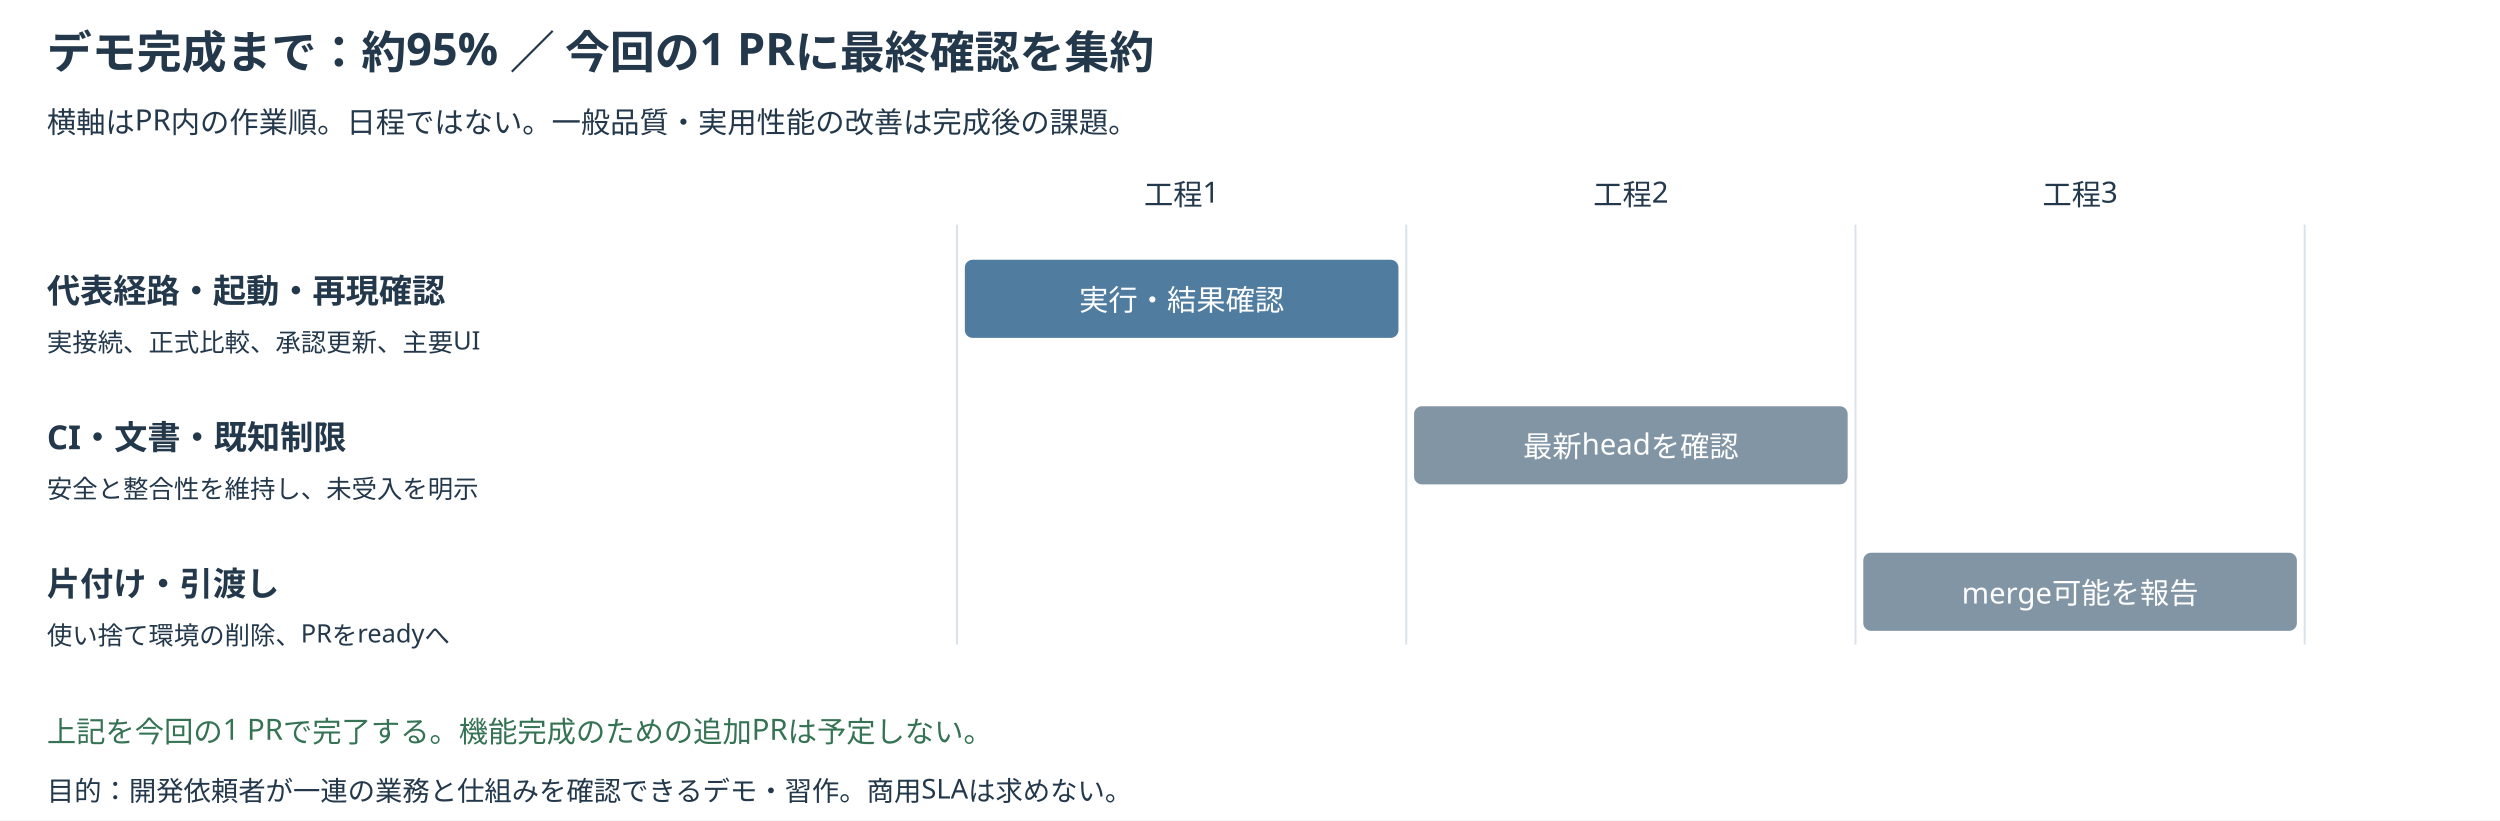
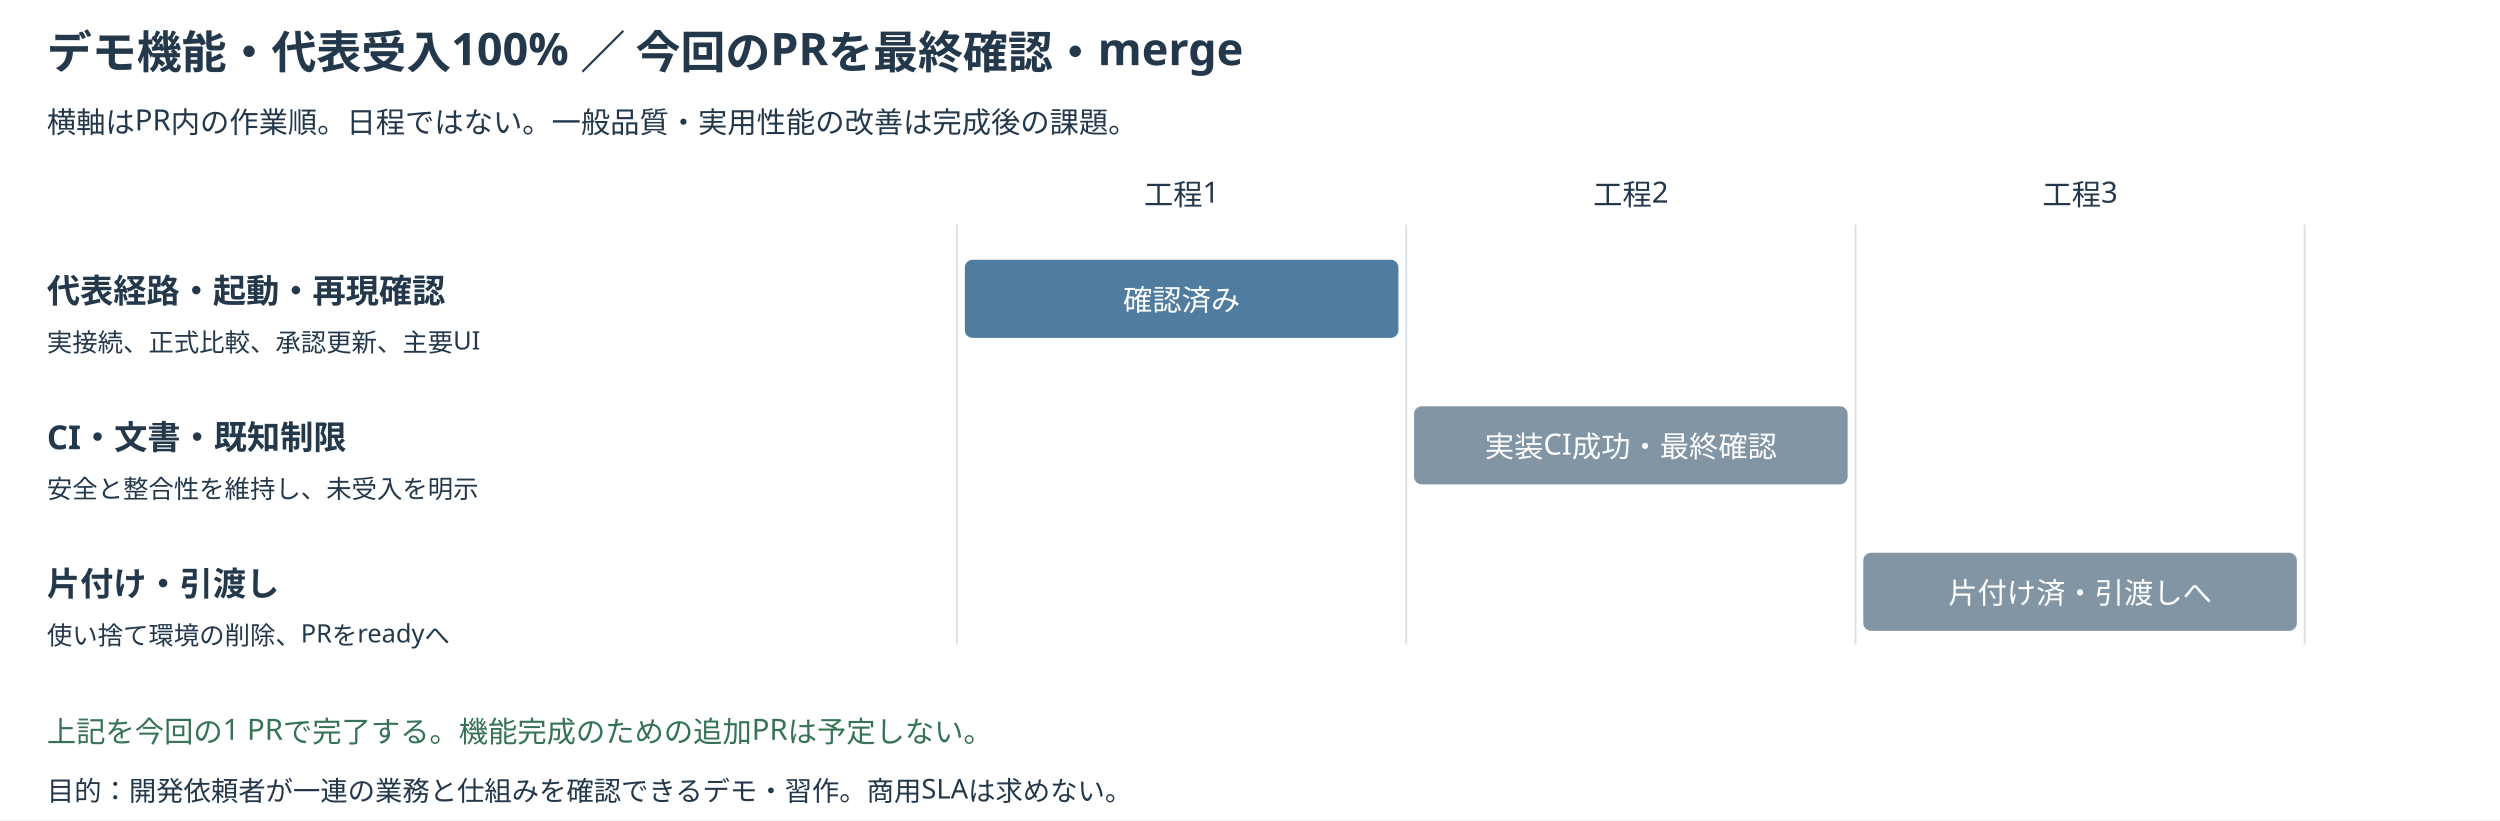
<svg xmlns="http://www.w3.org/2000/svg" width="1280" height="420" viewBox="0 0 1280 420" role="img" aria-labelledby="title desc">
  <rect width="1280" height="420" fill="white" />
  <g font-family="sans-serif" fill="#24384b">
-     <text x="24" y="35" font-size="23" font-weight="bold">デモ完成まで：約95% ／ 今回の1 PRに最終確認を集約</text>
+     <text x="24" y="35" font-size="23" font-weight="bold">デモ機能・代表受入100% ／ 今回のPRを最終確認・merge</text>
    <text x="24" y="68" font-size="15">横軸はPR内の作業順。日程ではない。一般品質・実用性能の改善は完成後の課題。</text>
    <path d="M490 115V330 M720 115V330 M950 115V330 M1180 115V330" stroke="#dae2e9" />
    <text x="605" y="105" text-anchor="middle" font-size="15">工程1</text>
    <text x="835" y="105" text-anchor="middle" font-size="15">工程2</text>
    <text x="1065" y="105" text-anchor="middle" font-size="15">工程3</text>
    <text x="24" y="155" font-size="17" font-weight="bold">代表経路・起動・再現確認</text>
    <text x="24" y="180" font-size="13">実接続、正式比較、承認更新、主要UI</text>
    <rect x="494" y="133" width="222" height="40" rx="4" fill="#507ca0" />
-     <text x="605" y="159" text-anchor="middle" font-size="15" fill="white">実行・結果確認</text>
+     <text x="605" y="159" text-anchor="middle" font-size="15" fill="white">確認済み</text>
    <text x="24" y="230" font-size="17" font-weight="bold">CI・文書・既知制限</text>
    <text x="24" y="255" font-size="13">安全と整合性を維持し、未受入を明示</text>
    <rect x="724" y="208" width="222" height="40" rx="4" fill="#8295a5" />
-     <text x="835" y="234" text-anchor="middle" font-size="15" fill="white">最新headを確認</text>
+     <text x="835" y="234" text-anchor="middle" font-size="15" fill="white">実装CI成功・最終確認</text>
    <text x="24" y="305" font-size="17" font-weight="bold">片付け・引渡し</text>
    <text x="24" y="330" font-size="13">使い捨て環境の削除、PRをreadyへ</text>
    <rect x="954" y="283" width="222" height="40" rx="4" fill="#8295a5" />
-     <text x="1065" y="309" text-anchor="middle" font-size="15" fill="white">merge可能を報告</text>
+     <text x="1065" y="309" text-anchor="middle" font-size="15" fill="white">片付け済・引渡しへ</text>
    <text x="24" y="380" font-size="15" fill="#357354">上記を今回の1 PRで完了する。機能完成のための追加PRは予定しない。</text>
    <text x="24" y="410" font-size="14">目的：開発依頼者が一連の業務と仕組みを確認できるデモ・習作。商用SLAは求めない。</text>
  </g>
</svg>
